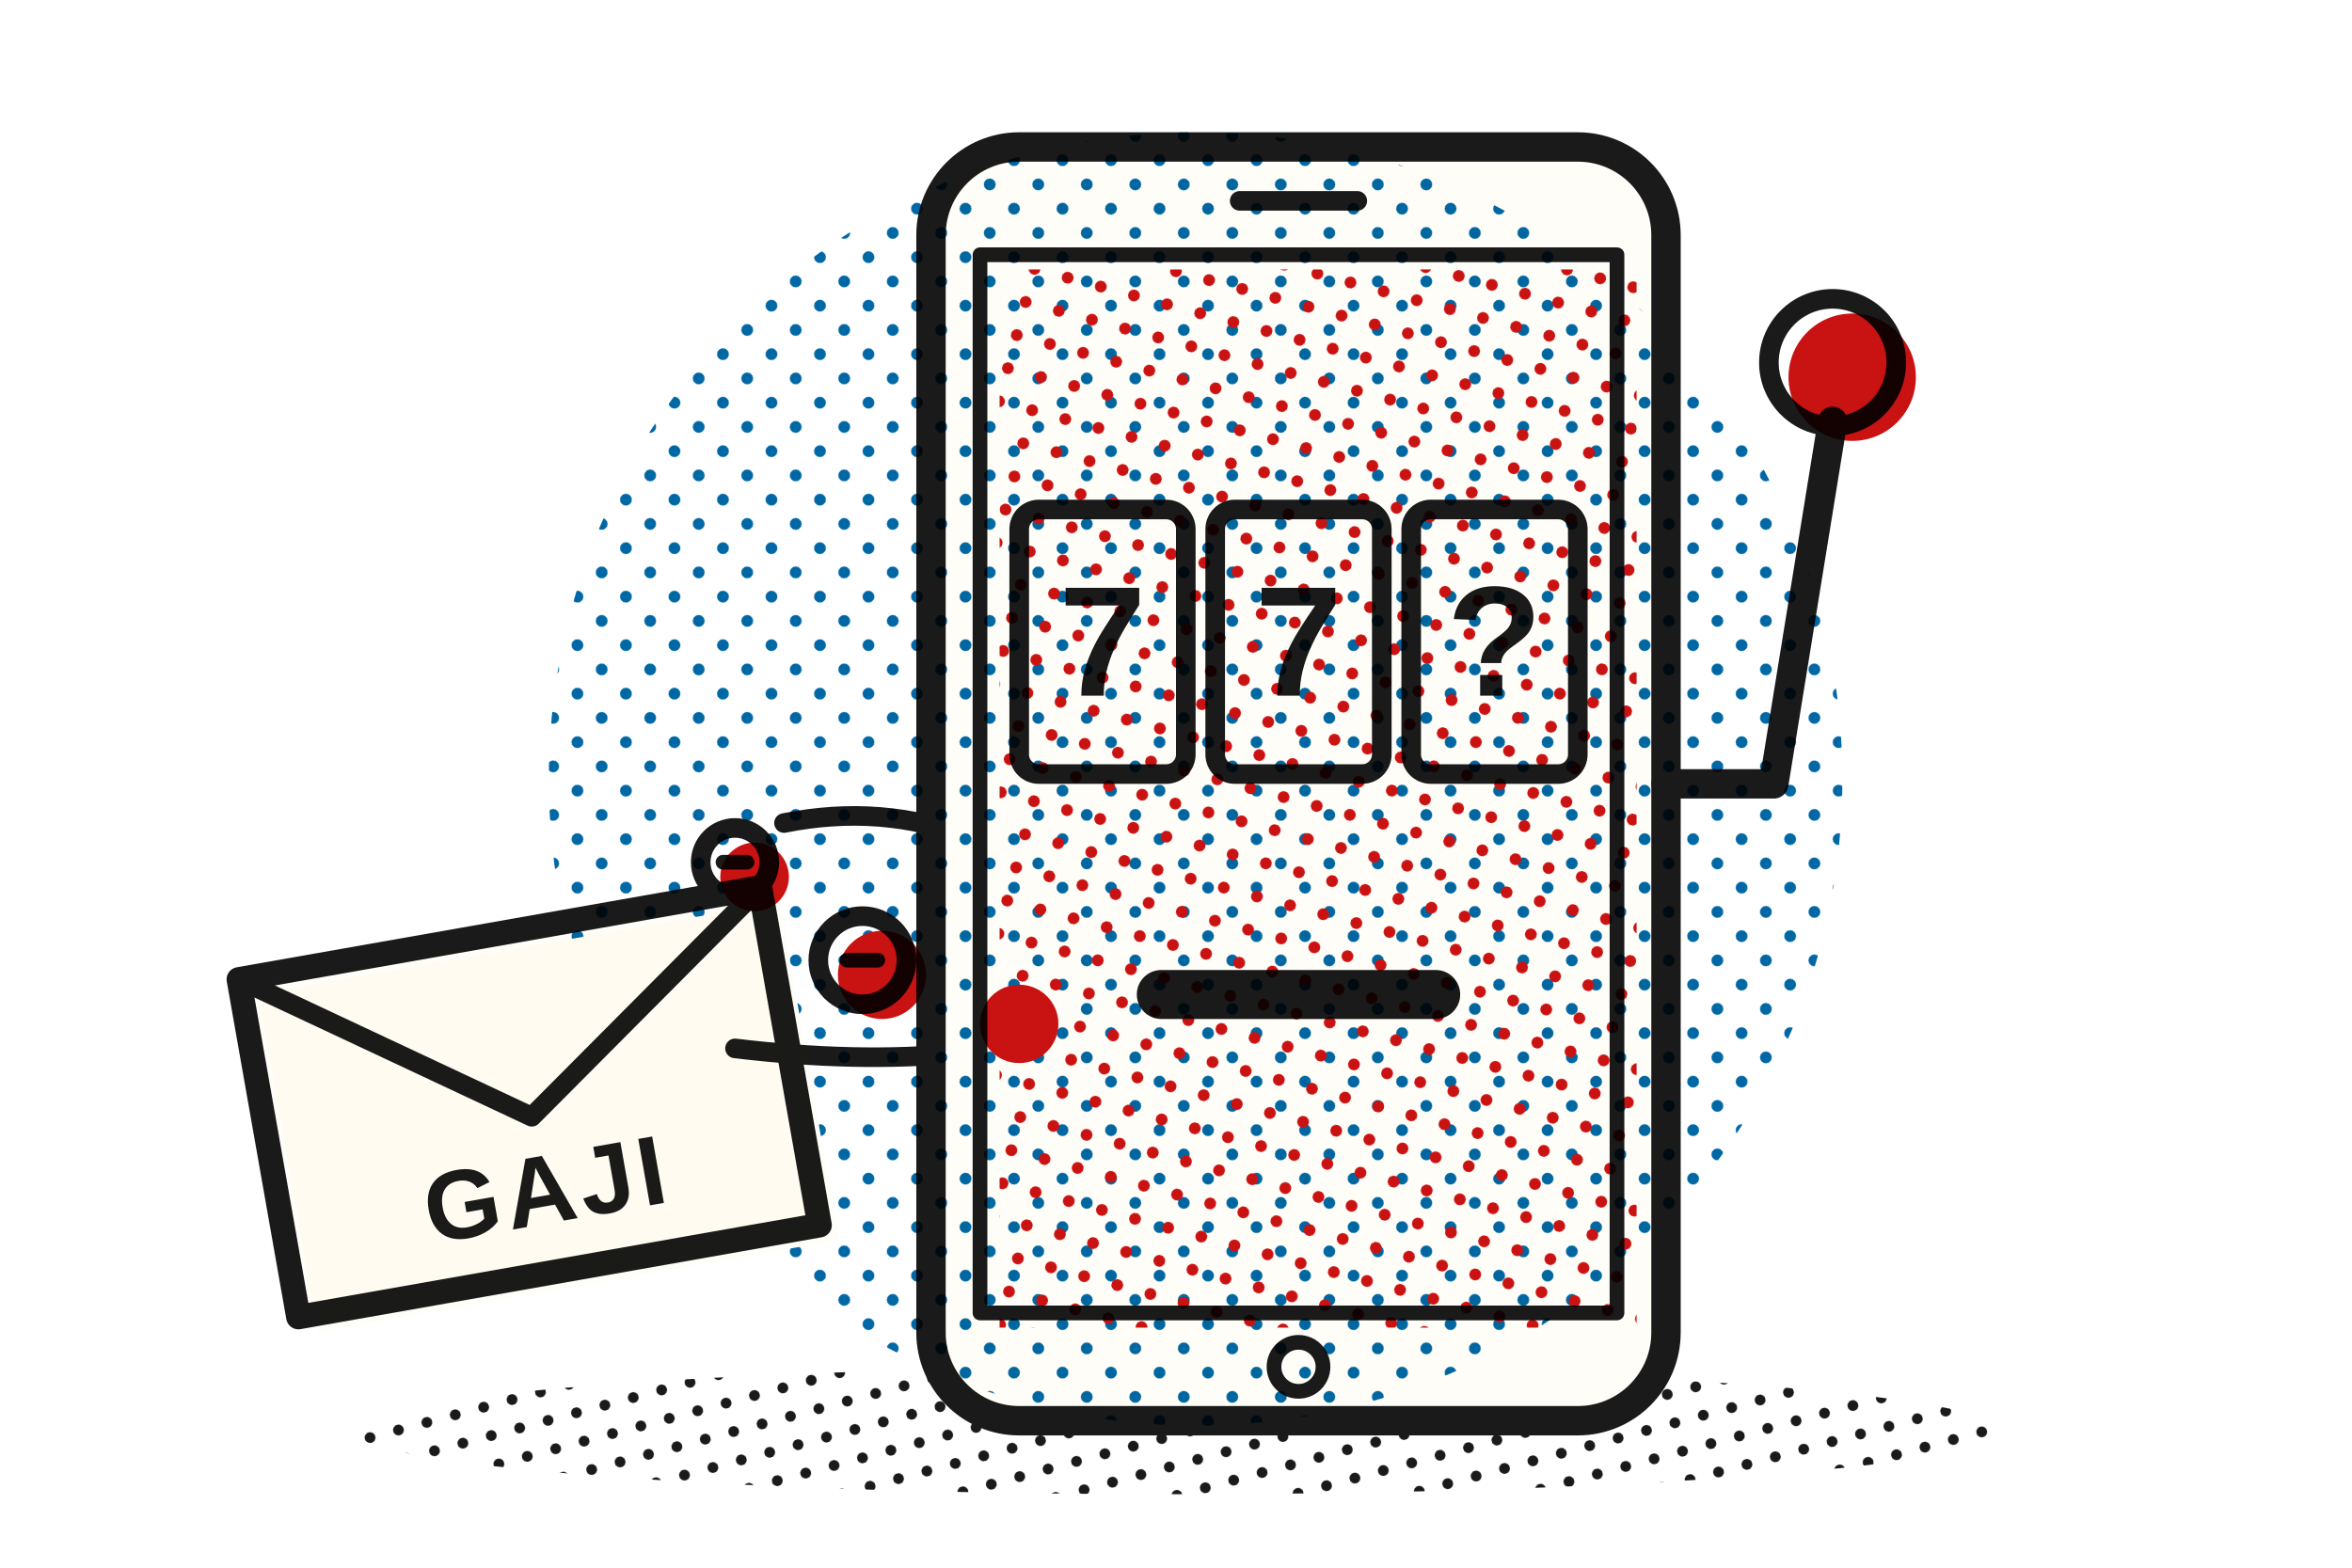
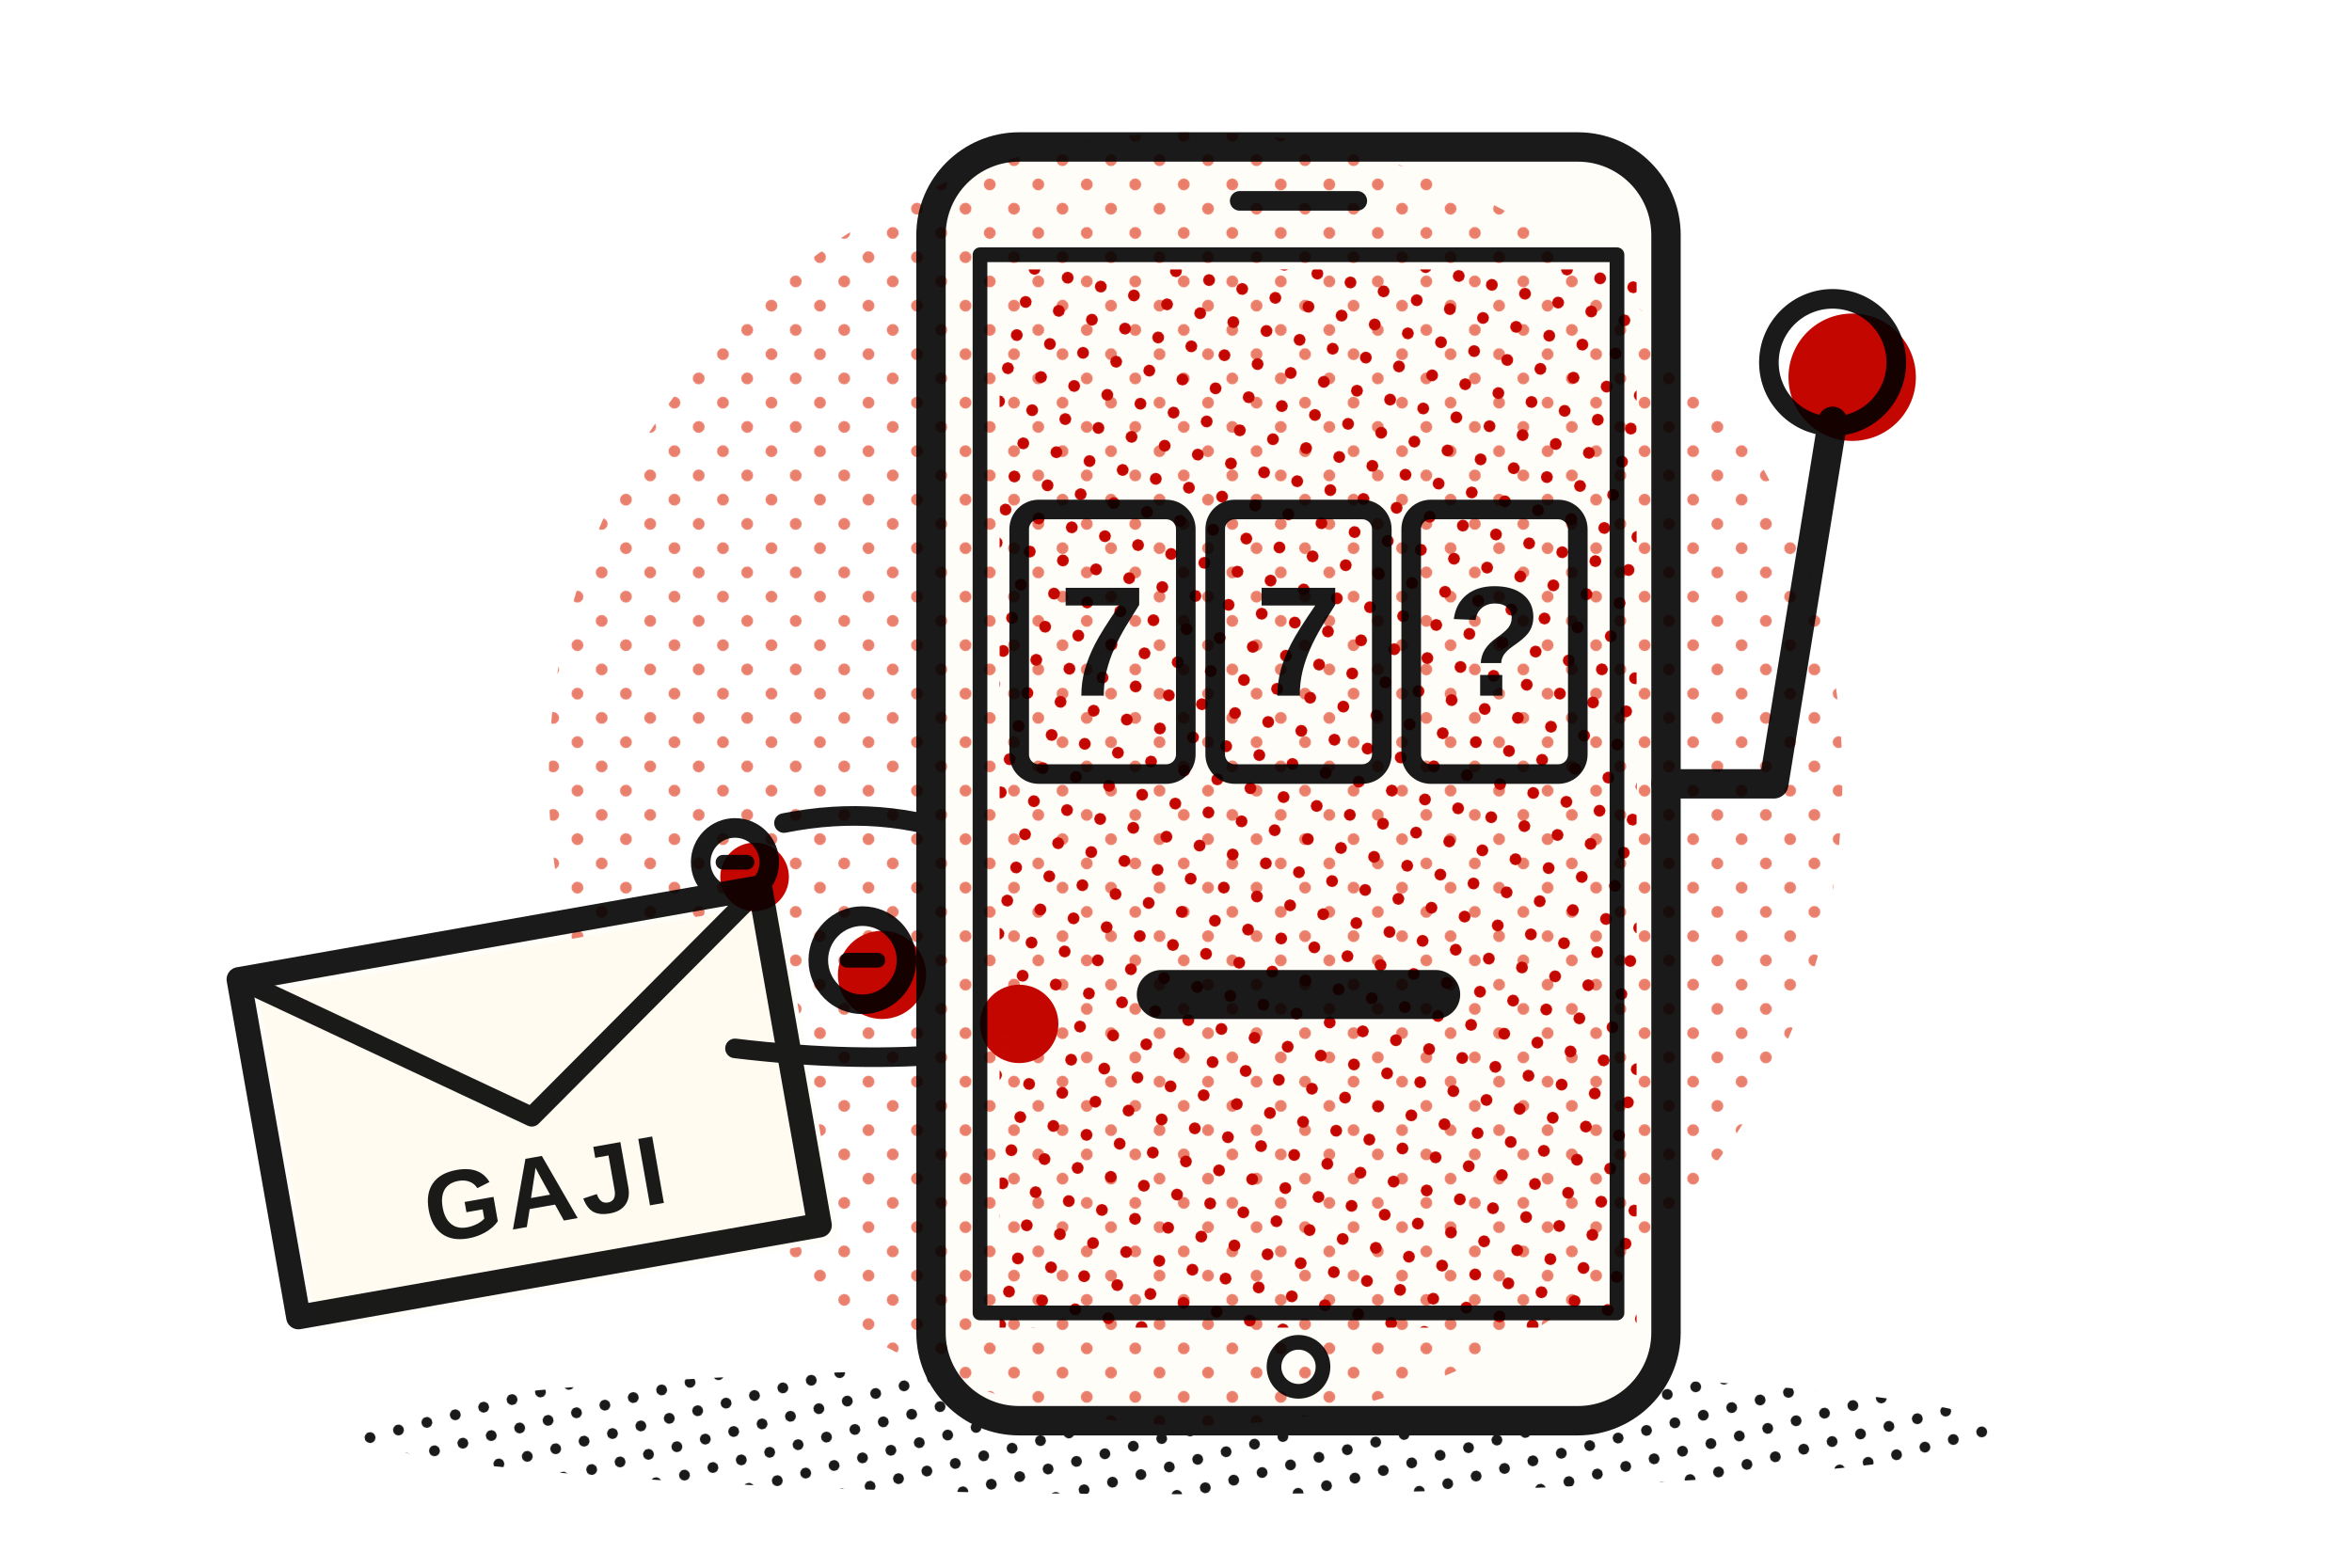
<svg xmlns="http://www.w3.org/2000/svg" viewBox="0 0 480 320" width="480" height="320" role="img" aria-labelledby="t">
  <defs>
    <pattern id="ht-red" width="7" height="7" patternUnits="userSpaceOnUse" patternTransform="rotate(15)">
-       <circle cx="3.5" cy="3.5" r="2.1" fill="#c91212" />
+       <circle cx="3.5" cy="3.5" r="2.1" fill="#c30700" />
    </pattern>
    <pattern id="ht-red-light" width="7" height="7" patternUnits="userSpaceOnUse" patternTransform="rotate(15)">
-       <circle cx="3.5" cy="3.5" r="1.2" fill="#c91212" />
+       <circle cx="3.5" cy="3.5" r="1.2" fill="#c30700" />
    </pattern>
-     <pattern id="ht-blue" width="7" height="7" patternUnits="userSpaceOnUse" patternTransform="rotate(45)">
-       <circle cx="3.5" cy="3.5" r="2.1" fill="#0067a5" />
+     <pattern id="ht-pink" width="7" height="7" patternUnits="userSpaceOnUse" patternTransform="rotate(45)">
+       <circle cx="3.5" cy="3.5" r="2.1" fill="#e9806e" />
    </pattern>
-     <pattern id="ht-blue-light" width="7" height="7" patternUnits="userSpaceOnUse" patternTransform="rotate(45)">
-       <circle cx="3.5" cy="3.5" r="1.2" fill="#0067a5" />
+     <pattern id="ht-pink-light" width="7" height="7" patternUnits="userSpaceOnUse" patternTransform="rotate(45)">
+       <circle cx="3.5" cy="3.5" r="1.2" fill="#e9806e" />
    </pattern>
    <pattern id="ht-ink" width="6" height="6" patternUnits="userSpaceOnUse" patternTransform="rotate(75)">
      <circle cx="3" cy="3" r="1.1" fill="#1a1a1a" />
    </pattern>
    <pattern id="hatch-ink" width="8" height="8" patternUnits="userSpaceOnUse" patternTransform="rotate(45)">
      <rect width="2.2" height="8" fill="#1a1a1a" />
    </pattern>
    <pattern id="hatch-red" width="8" height="8" patternUnits="userSpaceOnUse" patternTransform="rotate(-45)">
-       <rect width="2.6" height="8" fill="#c91212" />
+       <rect width="2.6" height="8" fill="#c30700" />
    </pattern>
  </defs>
  <g transform="translate(4 3)" style="mix-blend-mode:multiply">
-     <circle cx="240" cy="156" r="132" fill="url(#ht-blue-light)" />
+     <circle cx="240" cy="156" r="132" fill="url(#ht-pink-light)" />
    <rect x="54" y="190" width="108" height="70" fill="#fffdf8" transform="rotate(-10 108 225)" />
-     <circle cx="176" cy="196" r="9" fill="#c91212" />
-     <circle cx="204" cy="206" r="8" fill="#c91212" />
-     <circle cx="150" cy="176" r="7" fill="#c91212" />
+     <circle cx="176" cy="196" r="9" fill="#c30700" />
+     <circle cx="204" cy="206" r="8" fill="#c30700" />
+     <circle cx="150" cy="176" r="7" fill="#c30700" />
    <rect x="200" y="52" width="130" height="216" fill="url(#ht-red-light)" />
-     <circle cx="374" cy="74" r="13" fill="#c91212" />
+     <circle cx="374" cy="74" r="13" fill="#c30700" />
  </g>
  <g style="mix-blend-mode:multiply" stroke-linecap="round" stroke-linejoin="round">
    <ellipse cx="240" cy="292" rx="168" ry="13" fill="url(#ht-ink)" />
    <rect x="54" y="190" width="108" height="70" fill="#fffdf8" stroke="#1a1a1a" stroke-width="5" transform="rotate(-10 108 225)" />
    <path d="M54 190 L108 228 L162 190" fill="none" stroke="#1a1a1a" stroke-width="4" transform="rotate(-10 108 225)" />
    <text x="108" y="250" font-family="'Arial Narrow', 'Helvetica Neue', Arial, sans-serif" font-weight="800" font-size="20" text-anchor="middle" fill="#1a1a1a" letter-spacing="1" transform="rotate(-10 108 225)">GAJI</text>
    <path d="M160 168 Q200 160 232 196 M150 214 Q200 220 232 206" fill="none" stroke="#1a1a1a" stroke-width="4" />
    <circle cx="176" cy="196" r="9" fill="none" stroke="#1a1a1a" stroke-width="4" />
    <path d="M172.85 196 L179.15 196" fill="none" stroke="#1a1a1a" stroke-width="3" />
    <circle cx="204" cy="206" r="8" fill="none" stroke="#1a1a1a" stroke-width="4" />
    <path d="M201.2 206 L206.8 206" fill="none" stroke="#1a1a1a" stroke-width="3" />
    <circle cx="150" cy="176" r="7" fill="none" stroke="#1a1a1a" stroke-width="4" />
    <path d="M147.55 176 L152.45 176" fill="none" stroke="#1a1a1a" stroke-width="3" />
    <rect x="190" y="30" width="150" height="260" rx="18" fill="#fffdf8" stroke="#1a1a1a" stroke-width="6" />
    <rect x="200" y="52" width="130" height="216" fill="none" stroke="#1a1a1a" stroke-width="3" />
    <path d="M253 41 L277 41" fill="none" stroke="#1a1a1a" stroke-width="4" />
    <circle cx="265" cy="279" r="5" fill="none" stroke="#1a1a1a" stroke-width="3" />
    <rect x="208" y="104" width="34" height="54" rx="4" fill="#fffdf8" stroke="#1a1a1a" stroke-width="4" />
    <rect x="248" y="104" width="34" height="54" rx="4" fill="#fffdf8" stroke="#1a1a1a" stroke-width="4" />
    <rect x="288" y="104" width="34" height="54" rx="4" fill="#fffdf8" stroke="#1a1a1a" stroke-width="4" />
    <text x="225" y="142" font-family="'Arial Narrow', 'Helvetica Neue', Arial, sans-serif" font-weight="800" font-size="32" text-anchor="middle" fill="#1a1a1a" letter-spacing="1">7</text>
    <text x="265" y="142" font-family="'Arial Narrow', 'Helvetica Neue', Arial, sans-serif" font-weight="800" font-size="32" text-anchor="middle" fill="#1a1a1a" letter-spacing="1">7</text>
    <text x="305" y="142" font-family="'Arial Narrow', 'Helvetica Neue', Arial, sans-serif" font-weight="800" font-size="32" text-anchor="middle" fill="#1a1a1a" letter-spacing="1">?</text>
    <rect x="232" y="198" width="66" height="10" rx="5" fill="#1a1a1a" />
    <path d="M340 160 L362 160 L374 86" fill="none" stroke="#1a1a1a" stroke-width="6" />
    <circle cx="374" cy="74" r="13" fill="none" stroke="#1a1a1a" stroke-width="4" />
  </g>
</svg>
